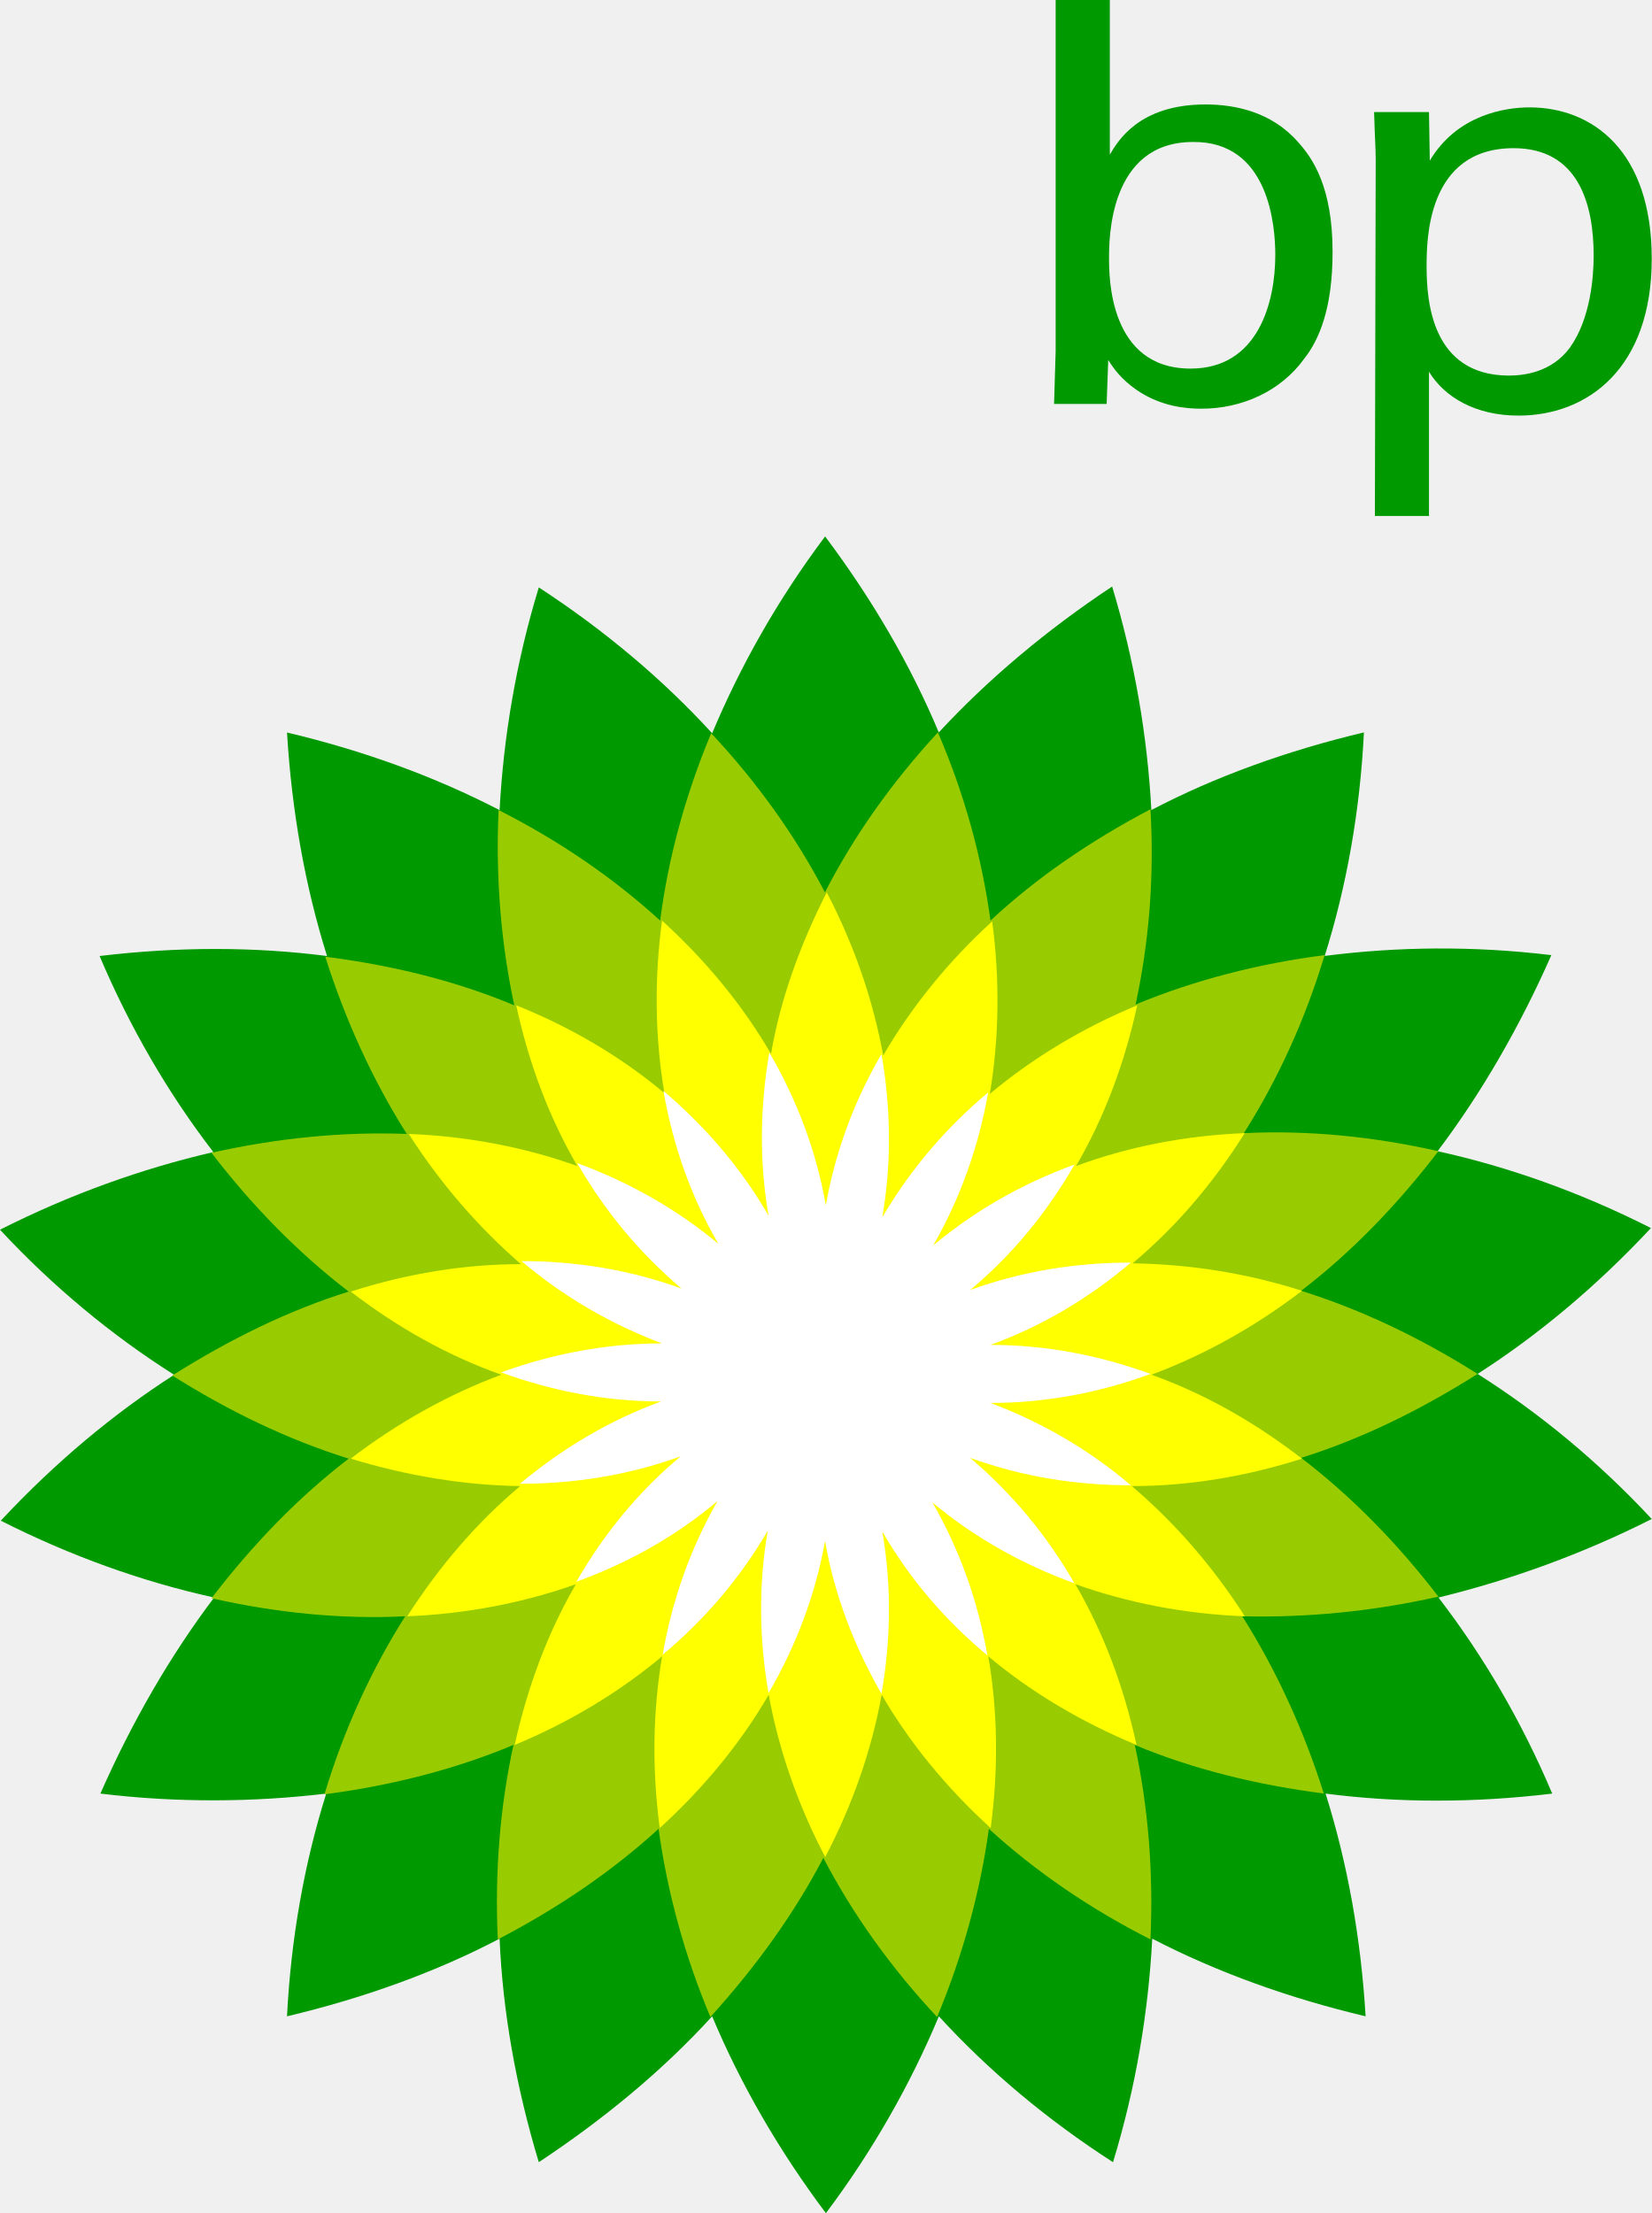
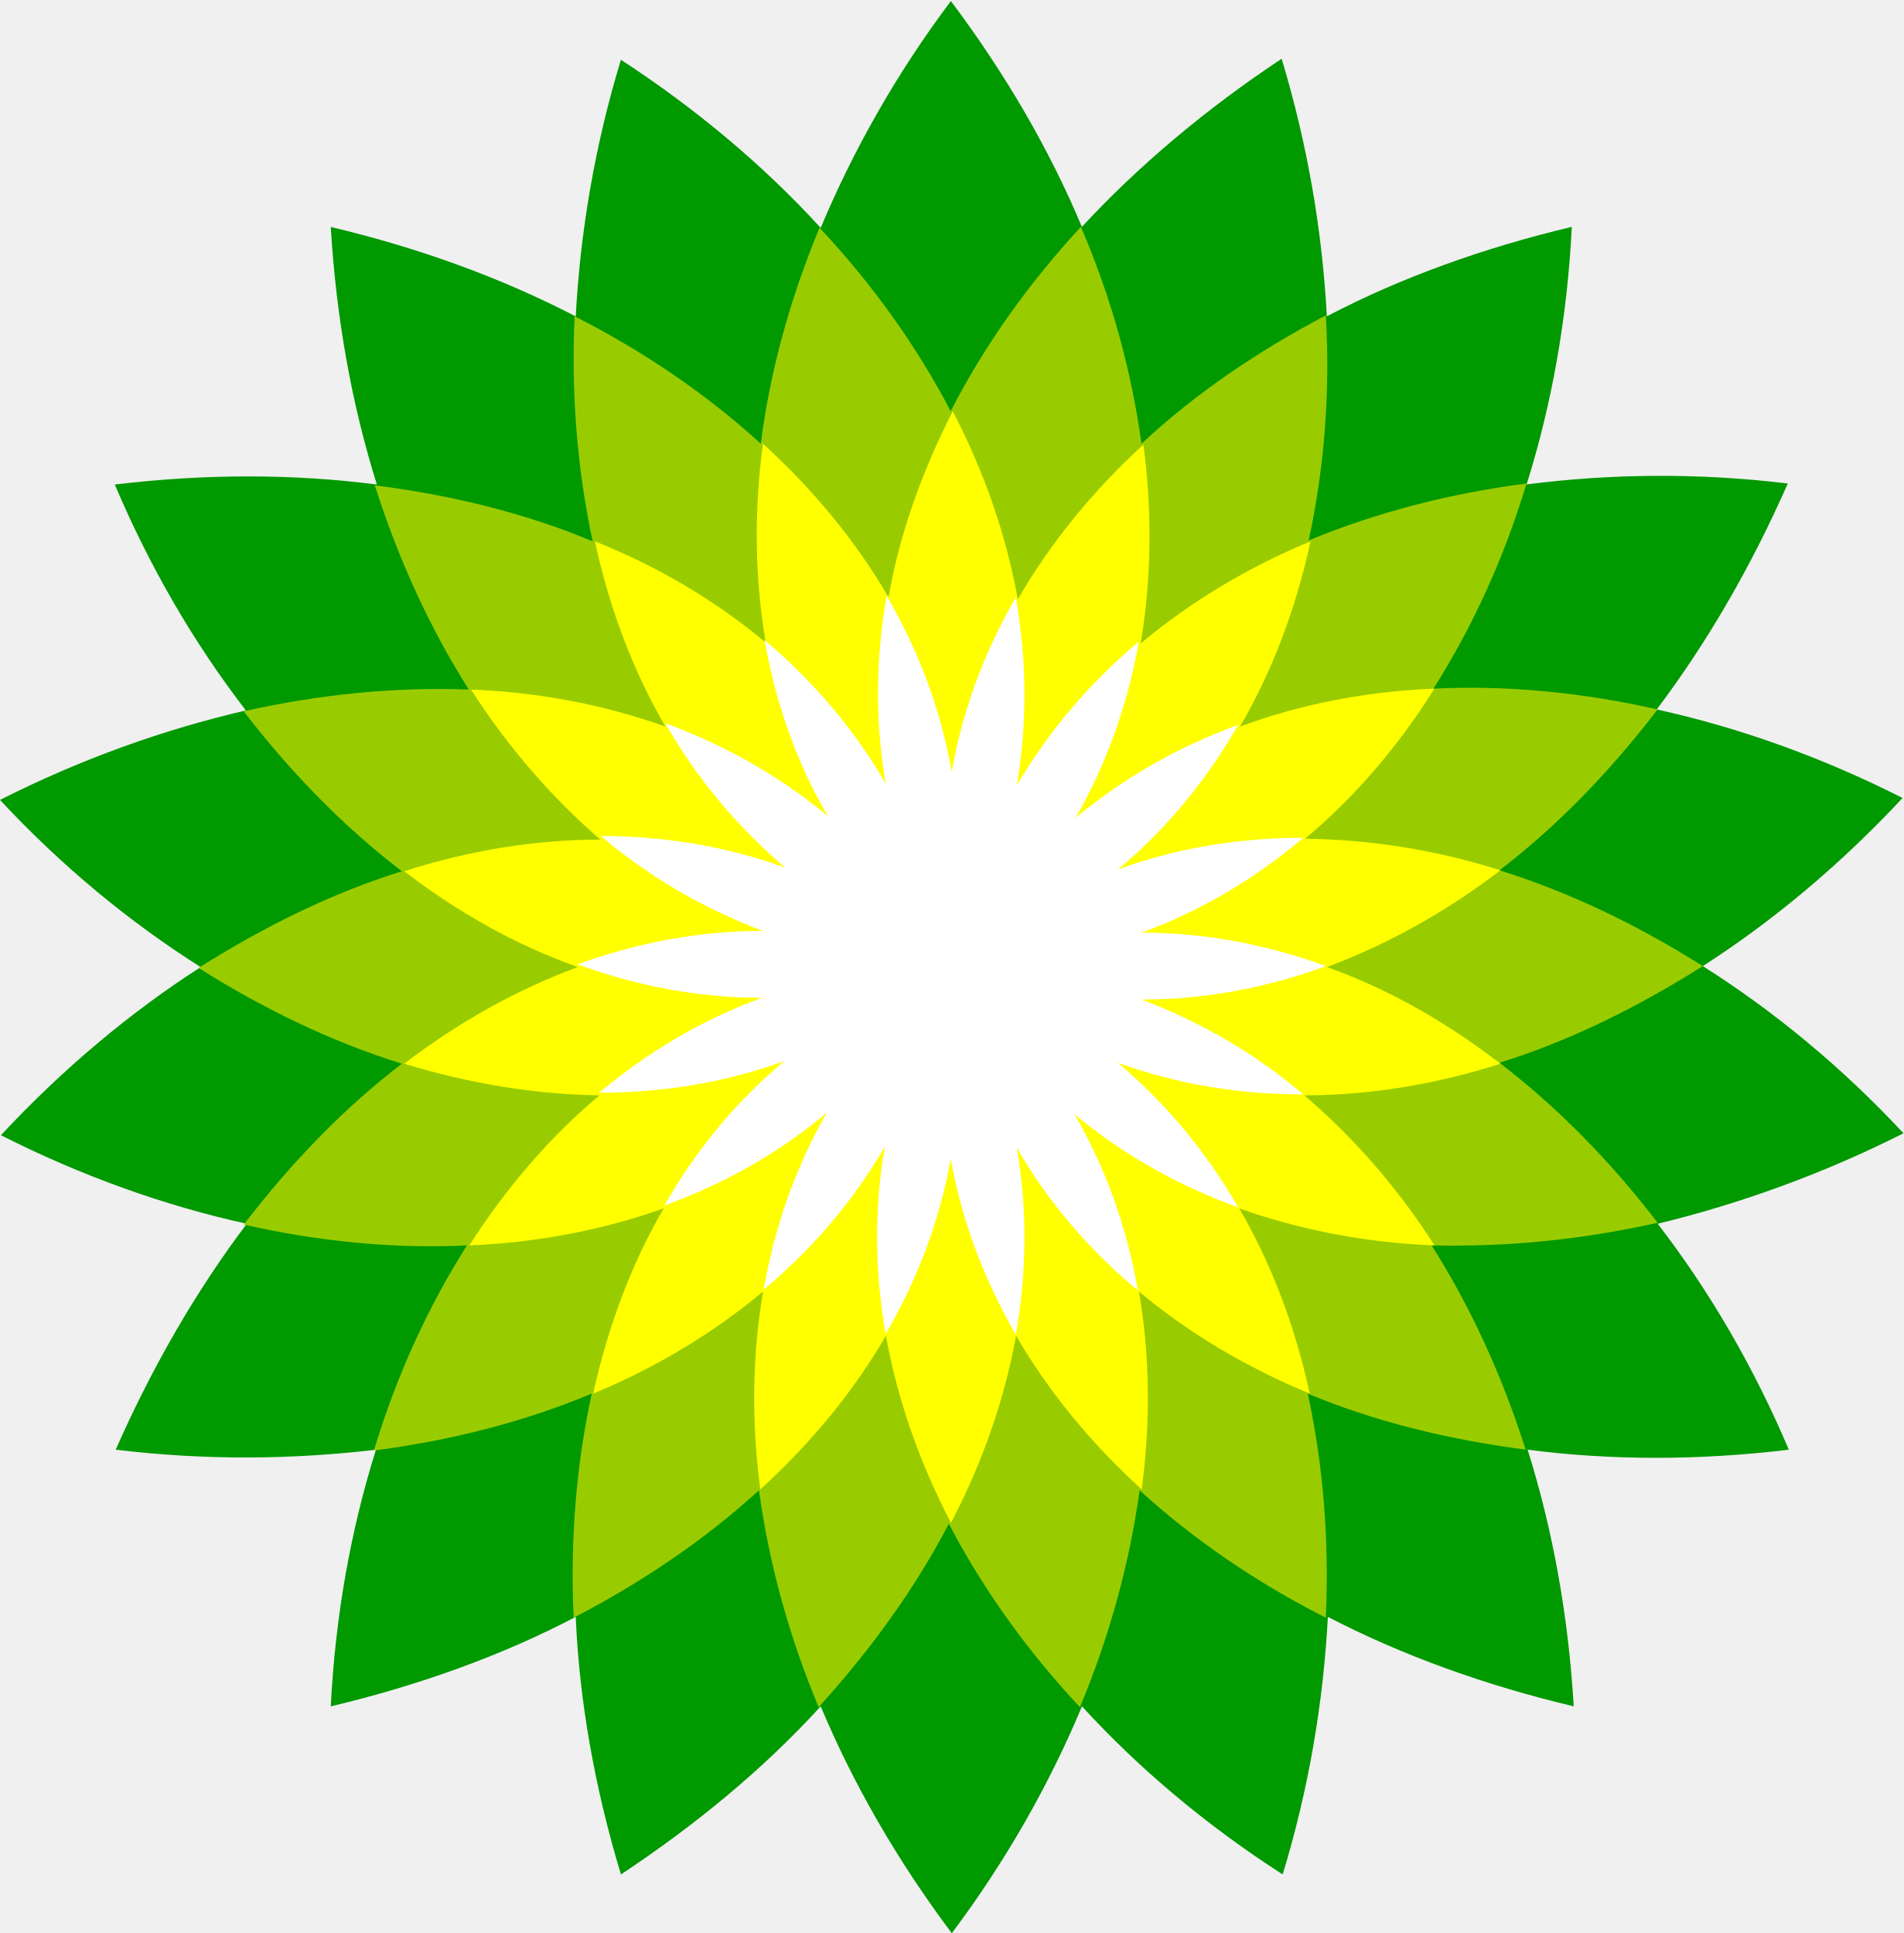
- <svg xmlns="http://www.w3.org/2000/svg" enable-background="new 0 0 1865.7 2500" viewBox="0 0 1865.7 2500">
-   <path d="m1865.7 1716c-60.2-64.7-126.7-119.6-196.7-163.9 69.1-44.3 135.5-100.1 195.8-164.8-78.8-39.9-160.3-69.1-241-86.8 49.6-65.6 93-140.9 128.5-221.5-87.7-10.6-173.6-9.7-256 .9 24.8-78.8 39.9-163.9 44.3-252.5-85.9 20.4-167.4 49.6-240.1 87.7-4.4-82.4-18.6-167.4-44.3-252.5-73.5 48.7-140 104.5-195.8 164.8-31.9-76.2-75.3-150.6-128.4-221.4-53.2 70.9-95.7 146.2-127.6 222.4-55.8-61.1-122.3-116.9-195.8-164.8-25.7 84.2-39.9 169.2-44.3 251.6-73.5-38.1-154.1-67.3-240.1-87.7 5.3 88.6 20.4 173.6 45.2 252.5-82.4-10.6-168.3-10.6-256.9 0 34.5 81.5 78 155.9 128.5 221.5-80.6 18.6-162.1 47.8-241 87.7 60.2 64.7 126.7 119.6 196.7 163.9-69.1 44.3-135.5 100.1-195.8 164.8 78.8 39.9 160.3 69.1 241 86.8-49.6 65.6-93 140.9-128.5 221.5 87.7 10.6 173.6 9.7 255.1 0-24.8 78.8-39.9 163.9-44.3 251.6 85.9-20.4 167.4-49.6 240.1-87.7 3.5 82.4 18.6 167.4 44.3 252.5 73.5-48.7 140-103.6 195.8-164.8 31.9 76.2 75.3 151.5 128.5 222.4 53.2-70.9 95.7-146.2 127.6-222.4 55.8 61.1 122.3 116.9 196.7 164.8 25.7-84.2 39.9-169.2 44.3-252.5 73.5 38.1 155 67.3 241 87.7-5.3-88.6-20.4-172.7-45.2-251.6 81.5 10.6 168.3 10.6 256 0-34.5-81.5-78-155.9-128.5-221.5 80.6-19.6 162.1-48.9 240.9-88.7z" fill="#090" />
-   <path d="m1624.7 1803.7c-46.1-60.2-98.3-113.4-155-156.8 68.2-21.3 134.7-54 199.3-94.8-64.7-40.8-131.1-72.6-199.3-93.9 56.7-43.4 108.1-96.6 155-157.7-74.4-16.8-147.9-23.9-219.7-20.4 38.1-60.2 69.1-127.6 91.2-201.1-75.3 9.7-147.1 28.3-213.5 55.8 15.1-70 21.3-143.5 16.8-220.6-67.3 35.4-128.5 77.1-180.7 125.8-9.7-70.9-29.2-142.6-59.4-212.6-52.3 56.7-94.8 116.9-127.6 180.7-32.8-62.9-76.2-124-128.5-179.8-29.2 70-48.7 141.7-57.6 211.7-52.3-47.8-114.3-90.4-182.5-124.9-3.5 76.2 2.7 150.6 17.7 220.6-65.6-27.5-137.3-45.2-213.5-54.9 23 72.6 54 140 92.1 200.2-70.9-2.7-145.3 4.4-220.6 21.3 46.1 60.2 98.3 113.4 155 156.8-68.2 21.3-134.7 54-199.3 94.8 64.7 40.8 131.1 72.6 199.3 93.9-56.7 43.4-108.1 96.6-155 157.7 74.4 16.8 147.9 23.9 218.8 20.4-38.1 60.2-69.1 127.6-91.2 201.1 75.3-9.7 147.9-28.3 213.5-55.8-15.1 69.1-21.3 143.5-17.7 219.7 68.2-35.4 129.3-77.1 181.6-124.9 9.7 70.9 29.2 142.6 58.5 212.6 51.4-56.7 94.8-116.9 127.6-179.8 32.8 62.9 76.2 124 128.5 179.8 29.2-70 48.7-141.7 58.5-212.6 52.3 47.8 114.3 90.4 182.5 124.9 3.5-76.2-2.7-150.6-17.7-219.7 65.6 27.5 138.2 45.2 213.5 54.9-23-72.6-54-140-92.1-200.2 72.7 1.7 147.1-5.4 221.5-22.2z" fill="#9c0" />
-   <path d="m1300.5 1553c59.4-22.1 116.9-54 170.1-94.8-63.8-20.4-128.5-30.1-191.4-31 48.7-40.8 91.2-90.4 126.7-147.1-66.4 2.7-131.1 15.1-190.5 37.2 31.9-54.9 54.9-116.1 69.1-181.6-62 25.7-117.8 59.4-166.5 100.1 10.6-62.9 11.5-128.5 2.7-194.9-49.6 45.2-91.2 96.6-123.1 151.5-11.5-62.9-32.8-124.9-63.8-184.3-30.1 59.4-52.3 120.5-62.9 182.5-31.9-54.9-73.5-105.4-123.1-150.6-8.9 66.4-8 132 2.7 194.9-48.7-40.8-105.4-74.4-167.4-99.2 14.2 65.6 37.2 126.7 69.1 181.6-59.4-21.3-124-33.7-190.5-36.3 36.3 56.7 78.8 105.4 126.7 147.1-63.8 0-128.5 10.6-192.2 31 53.2 40.8 109.9 72.6 170.1 93.9-59.4 22.1-116.9 54-170.1 94.8 63.8 19.5 128.5 30.1 191.4 31-48.7 40.8-91.2 90.4-127.6 147.1 66.4-2.7 131.1-15.1 190.5-36.3-31.9 54.9-54.9 116.9-69.1 181.6 62-25.7 117.8-59.4 166.5-100.1-10.6 62.9-11.5 127.6-2.7 194 49.6-45.2 91.2-95.7 123.1-150.6 11.5 62.9 32.8 124 63.8 183.4 31-59.4 52.3-120.5 63.8-183.4 31.9 54.9 73.5 105.4 123.1 150.6 8.9-66.4 8-132-2.7-194 48.7 40.8 105.4 74.4 167.4 100.1-14.2-65.6-37.2-126.7-69.1-181.6 60.2 21.3 124 33.7 191.4 36.3-36.3-56.7-78.8-105.4-127.6-147.1 63.8 0 128.5-10.6 192.2-31-54.1-41.7-110.7-73.6-170.1-94.8z" fill="#ff0" />
-   <path d="m1118.9 1584.9c62 0 123.1-11.5 180.7-32.8-58.5-21.3-118.7-32.8-180.7-32.8 58.5-21.3 111.6-53.2 158.6-93-62 0-123.1 9.7-181.6 31 47.8-39.9 86.8-87.7 117.8-141.7-58.5 21.3-111.6 51.4-159.5 91.2 31-54 51.4-112.5 62-172.7-47.8 39.9-87.7 86.8-119.6 140.9 10.6-61.1 9.7-123.1-.9-184.3-31 53.2-52.3 110.7-62.9 171-10.6-61.1-32.8-119.6-63.8-172.7-10.6 61.1-11.5 123.1-.9 184.3-31-54-71.8-101-118.7-140.9 10.6 61.1 31 119.6 62 172.7-47.8-39.9-101.9-70-159.5-91.2 31 54 70 101 117.8 141.7-58.5-21.3-119.6-31-180.7-31 47 39.9 100.1 70.9 158.6 93-62 0-123.1 11.5-181.6 32.8 58.5 21.3 118.7 32.8 180.7 32.8-58.5 21.3-111.6 53.2-159.5 93 62 0 123.1-9.7 181.6-31-47.8 39.9-86.8 87.7-117.8 141.7 58.5-21.3 112.5-51.4 159.5-91.2-31 54-51.4 112.5-62 173.6 47.8-39.9 87.7-86.8 118.7-140-10.6 61.1-9.7 123.1.9 183.4 31-53.2 53.2-111.6 63.8-171.9 10.6 61.1 32.8 118.7 63.8 172.7 10.6-61.1 11.5-122.3.9-183.4 31 54 71.8 101 118.7 140-10.6-61.1-31-118.7-62-172.7 47.8 39.9 101.9 70 160.3 91.2-31-54-70-101-117.8-141.7 58.5 21.3 119.6 31 181.6 31-46.9-39.9-100-70.9-158.5-93z" fill="#fff" />
-   <path d="m1440.5 287.9c0 54-19.5 128.5-95.7 128.5-92.1 0-92.1-103.6-92.1-124.9s0-131.1 94.8-131.1c85.9-.9 93 94.7 93 127.5zm-186.1-287.9h-62v396.9l-1.8 59.4h59.4l1.8-49.6c6.2 9.7 14.2 21.3 31.9 33.7 28.3 19.5 57.6 21.3 73.5 21.3 45.2 0 89.5-19.5 116.1-56.7 16.8-21.3 31.9-56.7 31.9-120.5 0-72.6-22.1-105.4-39-124-30.1-34.5-71.8-42.5-104.5-42.5-75.3 0-99.2 41.6-108.1 56.7v-174.7zm357 301.2c0-29.2 0-133.8 98.3-133.8 72.6 0 90.4 62 90.4 121.4 0 23.9-3.5 70.9-26.6 103.6-21.3 29.2-54 31.9-70 31.9-85.9-.8-92.1-83.2-92.1-123.1zm-58.4 281.7h61.1v-163c17.7 29.2 53.2 49.6 101 49.6 78.8 0 150.6-54 150.6-177.2 0-122.3-67.3-171-138.2-171-26.6 0-81.5 8-112.5 60.2l-.9-54.9h-62c.9 31.9 1.8 39.9 1.8 54z" fill="#090" />
+ <svg xmlns="http://www.w3.org/2000/svg" version="1.2" viewBox="0 0 1866 1895" width="1866" height="1895">
+   <style>.a{fill:#090}.b{fill:#9c0}.c{fill:#ff0}.d{fill:#fff}</style>
+   <path class="a" d="m1865.7 1111c-60.2-64.7-126.7-119.6-196.7-163.9 69.1-44.3 135.5-100.1 195.8-164.8-78.8-39.9-160.3-69.1-241-86.8 49.6-65.6 93-140.9 128.5-221.5-87.7-10.6-173.6-9.7-256 0.9 24.8-78.8 39.9-163.9 44.3-252.5-85.9 20.4-167.4 49.6-240.1 87.7-4.4-82.4-18.6-167.4-44.3-252.5-73.5 48.7-140 104.5-195.8 164.8-31.9-76.2-75.3-150.6-128.4-221.4-53.2 70.9-95.7 146.2-127.6 222.4-55.8-61.1-122.3-116.9-195.8-164.8-25.7 84.2-39.9 169.2-44.3 251.6-73.5-38.1-154.1-67.3-240.1-87.7 5.3 88.6 20.4 173.6 45.2 252.5-82.4-10.6-168.3-10.6-256.9 0 34.5 81.5 78 155.9 128.5 221.5-80.6 18.6-162.1 47.8-241 87.7 60.2 64.7 126.7 119.6 196.7 163.9-69.1 44.3-135.5 100.1-195.8 164.8 78.8 39.9 160.3 69.1 241 86.8-49.6 65.6-93 140.9-128.5 221.5 87.7 10.6 173.6 9.7 255.1 0-24.8 78.8-39.9 163.9-44.3 251.6 85.9-20.4 167.4-49.6 240.1-87.7 3.5 82.4 18.6 167.4 44.3 252.5 73.5-48.7 140-103.6 195.8-164.8 31.9 76.2 75.3 151.5 128.5 222.4 53.2-70.9 95.7-146.2 127.6-222.4 55.8 61.1 122.3 116.9 196.7 164.8 25.7-84.2 39.9-169.2 44.3-252.5 73.5 38.1 155 67.3 241 87.7-5.3-88.6-20.4-172.7-45.2-251.6 81.5 10.6 168.3 10.6 256 0-34.5-81.5-78-155.9-128.5-221.5 80.6-19.6 162.1-48.9 240.9-88.7z" />
+   <path class="b" d="m1624.7 1198.7c-46.1-60.2-98.3-113.4-155-156.8 68.2-21.3 134.7-54 199.3-94.8-64.7-40.8-131.1-72.6-199.3-93.9 56.7-43.4 108.1-96.6 155-157.7-74.4-16.8-147.9-23.9-219.7-20.4 38.1-60.2 69.1-127.6 91.2-201.1-75.3 9.7-147.1 28.3-213.5 55.8 15.1-70 21.3-143.5 16.8-220.6-67.3 35.4-128.5 77.1-180.7 125.8-9.7-70.9-29.2-142.6-59.4-212.6-52.3 56.7-94.8 116.9-127.6 180.7-32.8-62.9-76.2-124-128.5-179.8-29.2 70-48.7 141.7-57.6 211.7-52.3-47.8-114.3-90.4-182.5-124.9-3.5 76.2 2.7 150.6 17.7 220.6-65.6-27.5-137.3-45.2-213.5-54.9 23 72.6 54 140 92.1 200.2-70.9-2.7-145.3 4.4-220.6 21.3 46.1 60.2 98.3 113.4 155 156.8-68.2 21.3-134.7 54-199.3 94.8 64.7 40.8 131.1 72.6 199.3 93.9-56.7 43.4-108.1 96.6-155 157.7 74.4 16.8 147.9 23.9 218.8 20.4-38.1 60.2-69.1 127.6-91.2 201.1 75.3-9.7 147.9-28.3 213.5-55.8-15.1 69.1-21.3 143.5-17.7 219.7 68.2-35.4 129.3-77.1 181.6-124.9 9.7 70.9 29.2 142.6 58.5 212.6 51.4-56.7 94.8-116.9 127.6-179.8 32.8 62.9 76.2 124 128.5 179.8 29.2-70 48.7-141.7 58.5-212.6 52.3 47.8 114.3 90.4 182.5 124.9 3.5-76.2-2.7-150.6-17.7-219.7 65.6 27.5 138.2 45.2 213.5 54.9-23-72.6-54-140-92.1-200.2 72.7 1.7 147.1-5.4 221.5-22.2z" />
+   <path class="c" d="m1300.5 948c59.4-22.1 116.9-54 170.1-94.8-63.8-20.4-128.5-30.1-191.4-31 48.7-40.8 91.2-90.4 126.7-147.1-66.4 2.7-131.1 15.1-190.5 37.2 31.9-54.9 54.9-116.1 69.1-181.6-62 25.7-117.8 59.4-166.5 100.1 10.6-62.9 11.5-128.5 2.7-194.9-49.6 45.2-91.2 96.6-123.1 151.5-11.5-62.9-32.8-124.9-63.8-184.3-30.1 59.4-52.3 120.5-62.9 182.5-31.9-54.9-73.5-105.4-123.1-150.6-8.9 66.4-8 132 2.7 194.9-48.7-40.8-105.4-74.4-167.4-99.2 14.2 65.6 37.2 126.7 69.1 181.6-59.4-21.3-124-33.7-190.5-36.3 36.3 56.7 78.8 105.4 126.7 147.1-63.8 0-128.5 10.6-192.2 31 53.2 40.8 109.9 72.6 170.1 93.9-59.4 22.1-116.9 54-170.1 94.8 63.8 19.5 128.5 30.1 191.4 31-48.7 40.8-91.2 90.4-127.6 147.1 66.4-2.7 131.1-15.1 190.5-36.3-31.9 54.9-54.9 116.9-69.1 181.6 62-25.7 117.8-59.4 166.5-100.1-10.6 62.9-11.5 127.6-2.7 194 49.6-45.2 91.2-95.7 123.1-150.6 11.5 62.9 32.8 124 63.8 183.4 31-59.4 52.3-120.5 63.8-183.4 31.9 54.9 73.5 105.4 123.1 150.6 8.9-66.4 8-132-2.7-194 48.7 40.8 105.4 74.4 167.4 100.1-14.2-65.6-37.2-126.7-69.1-181.6 60.2 21.3 124 33.7 191.4 36.3-36.3-56.7-78.8-105.4-127.6-147.1 63.8 0 128.5-10.6 192.2-31-54.1-41.7-110.7-73.6-170.1-94.8z" />
+   <path class="d" d="m1118.9 979.9c62 0 123.1-11.5 180.7-32.8-58.5-21.3-118.7-32.8-180.7-32.8 58.5-21.3 111.6-53.2 158.6-93-62 0-123.1 9.7-181.6 31 47.8-39.9 86.8-87.7 117.8-141.7-58.5 21.3-111.6 51.4-159.5 91.2 31-54 51.4-112.5 62-172.7-47.8 39.9-87.7 86.8-119.6 140.9 10.6-61.1 9.7-123.1-0.9-184.3-31 53.2-52.3 110.7-62.9 171-10.6-61.1-32.8-119.6-63.8-172.7-10.6 61.1-11.5 123.1-0.9 184.3-31-54-71.8-101-118.7-140.9 10.6 61.1 31 119.6 62 172.7-47.8-39.9-101.9-70-159.5-91.2 31 54 70 101 117.8 141.7-58.5-21.3-119.6-31-180.7-31 47 39.9 100.1 70.9 158.6 93-62 0-123.1 11.5-181.6 32.8 58.5 21.3 118.7 32.8 180.7 32.8-58.5 21.3-111.6 53.2-159.5 93 62 0 123.1-9.7 181.6-31-47.8 39.9-86.8 87.7-117.8 141.7 58.5-21.3 112.5-51.4 159.5-91.2-31 54-51.4 112.5-62 173.6 47.8-39.9 87.7-86.8 118.7-140-10.6 61.1-9.7 123.1 0.9 183.4 31-53.2 53.2-111.6 63.8-171.9 10.6 61.1 32.8 118.7 63.8 172.7 10.6-61.1 11.5-122.3 0.9-183.4 31 54 71.8 101 118.7 140-10.6-61.1-31-118.7-62-172.7 47.8 39.9 101.9 70 160.3 91.2-31-54-70-101-117.8-141.7 58.5 21.3 119.6 31 181.6 31-46.9-39.9-100-70.9-158.5-93z" />
</svg>
